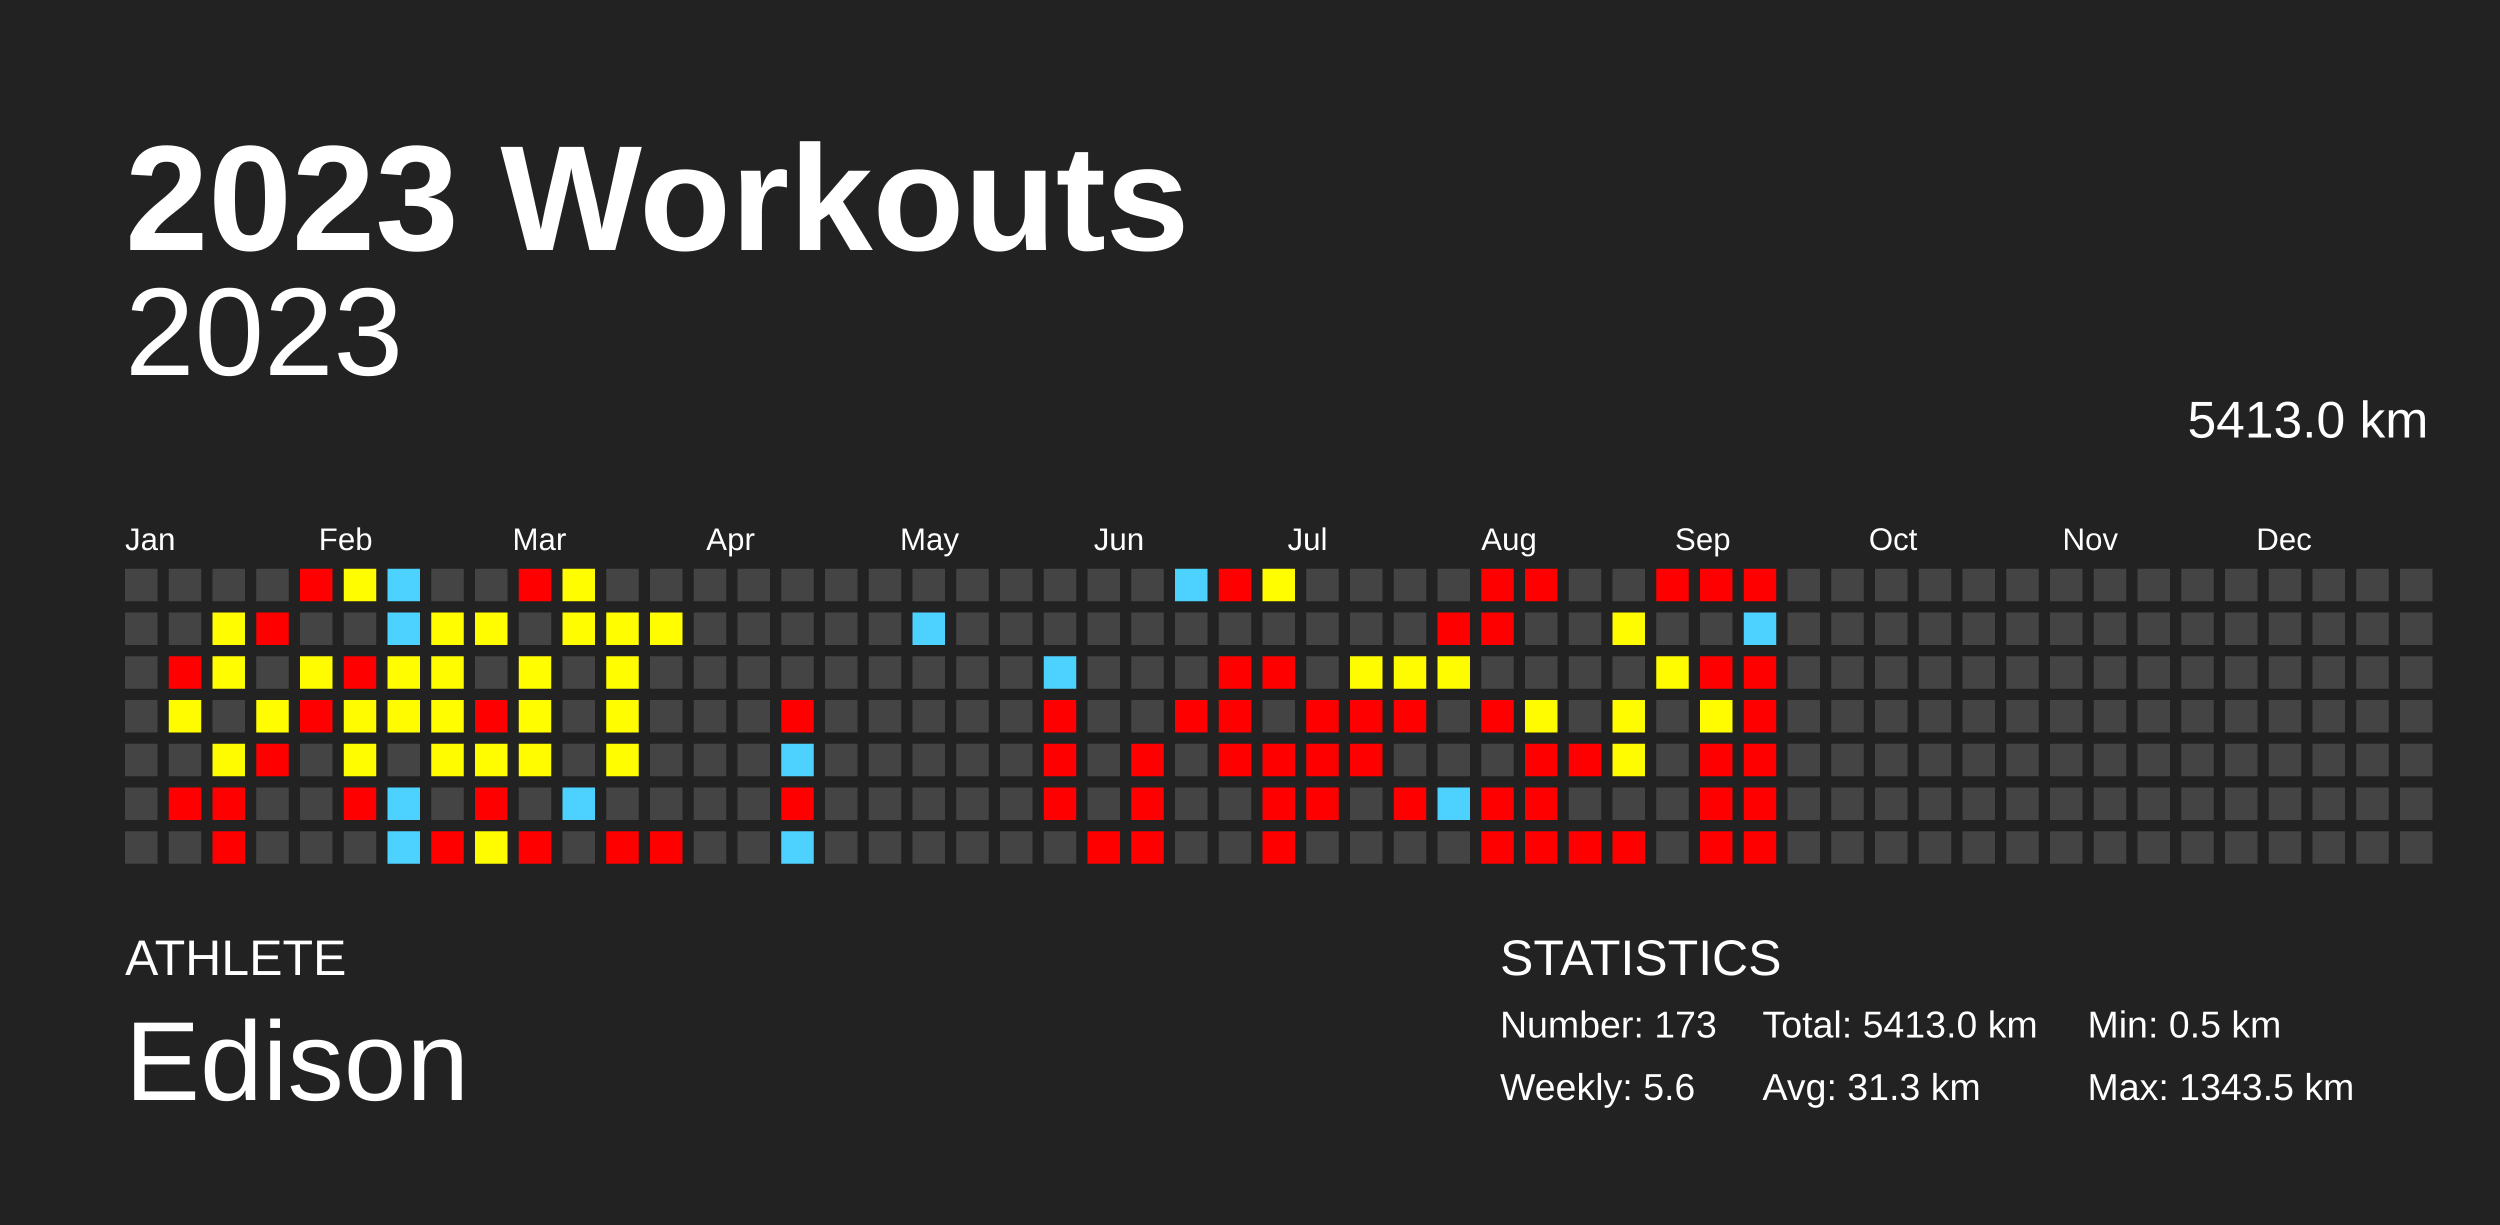
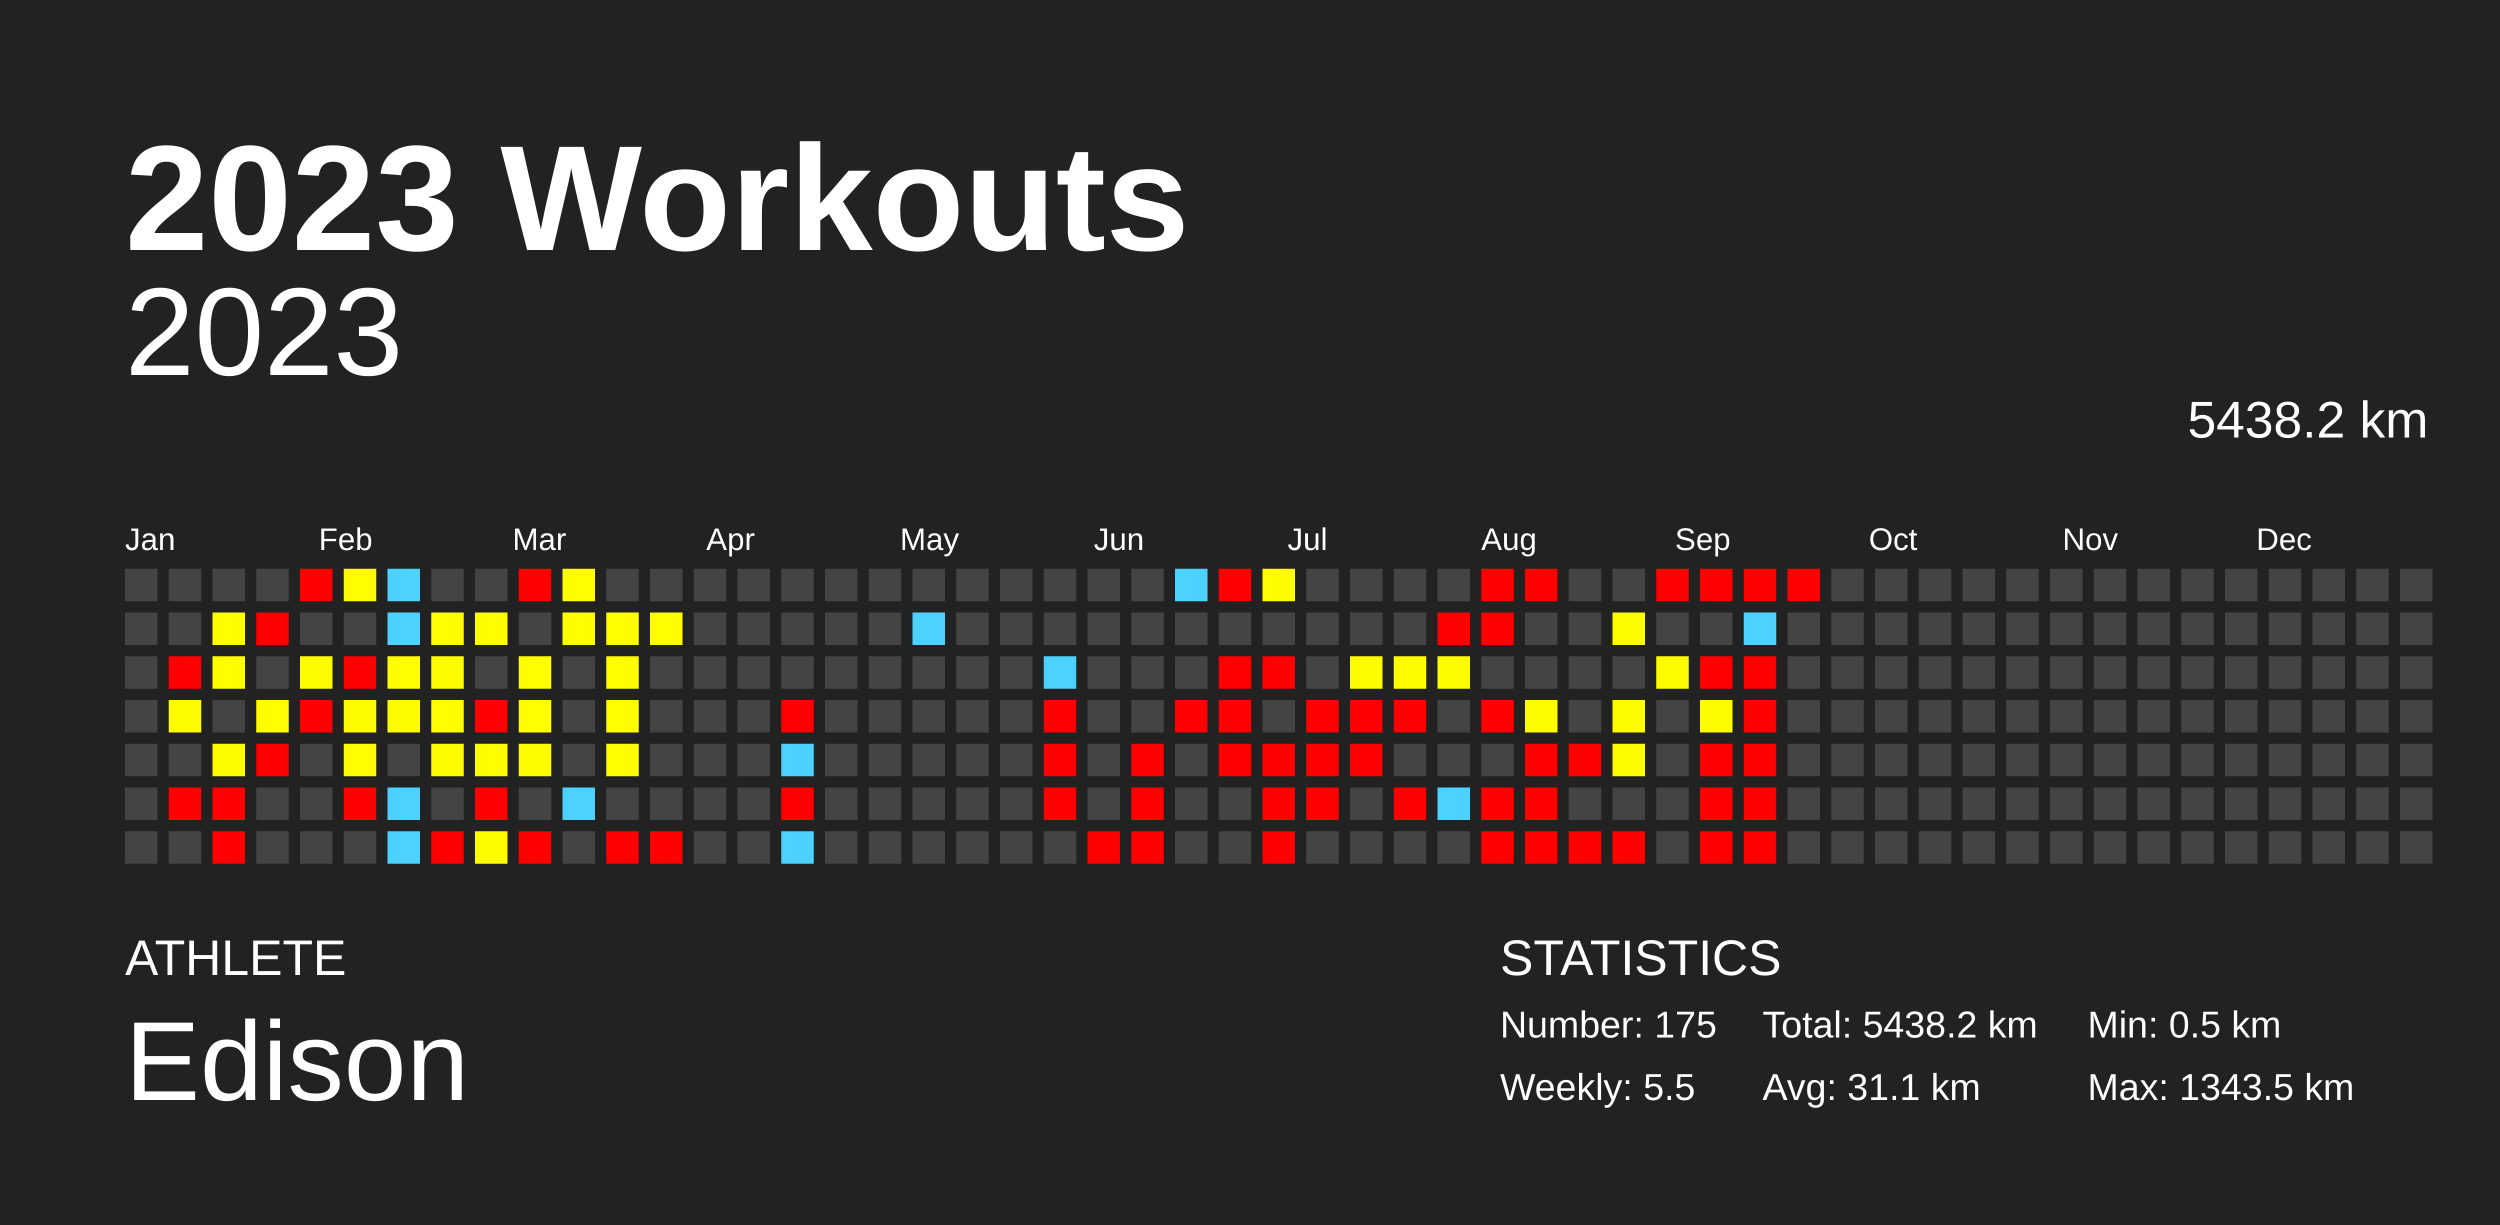
<svg xmlns="http://www.w3.org/2000/svg" baseProfile="full" height="98mm" version="1.1" viewBox="0,0,200,98" width="200mm">
  <defs />
  <rect fill="#222222" height="98" width="200" x="0" y="0" />
  <text fill="#FFFFFF" style="font-size:12px; font-family:Arial; font-weight:bold;" x="10" y="20">2023 Workouts</text>
  <text fill="#FFFFFF" style="font-size:4px; font-family:Arial" x="10" y="78">ATHLETE</text>
  <text fill="#FFFFFF" style="font-size:9px; font-family:Arial" x="10" y="88">Edison</text>
  <text fill="#FFFFFF" style="font-size:4px; font-family:Arial" x="120" y="78">STATISTICS</text>
-   <text fill="#FFFFFF" style="font-size:3px; font-family:Arial" x="120" y="83">Number: 173</text>
-   <text fill="#FFFFFF" style="font-size:3px; font-family:Arial" x="120" y="88">Weekly: 5.6</text>
-   <text fill="#FFFFFF" style="font-size:3px; font-family:Arial" x="141" y="83">Total: 5413.0 km</text>
-   <text fill="#FFFFFF" style="font-size:3px; font-family:Arial" x="141" y="88">Avg: 31.3 km</text>
+   <text fill="#FFFFFF" style="font-size:3px; font-family:Arial" x="120" y="83">Number: 175</text>
+   <text fill="#FFFFFF" style="font-size:3px; font-family:Arial" x="120" y="88">Weekly: 5.5</text>
+   <text fill="#FFFFFF" style="font-size:3px; font-family:Arial" x="141" y="83">Total: 5438.2 km</text>
+   <text fill="#FFFFFF" style="font-size:3px; font-family:Arial" x="141" y="88">Avg: 31.1 km</text>
  <text fill="#FFFFFF" style="font-size:3px; font-family:Arial" x="167" y="83">Min: 0.5 km</text>
  <text fill="#FFFFFF" style="font-size:3px; font-family:Arial" x="167" y="88">Max: 1343.5 km</text>
  <text alignment-baseline="hanging" fill="#FFFFFF" style="font-size:10.0px; font-family:Arial;" x="10" y="30">2023</text>
-   <text alignment-baseline="hanging" fill="#FFFFFF" style="font-size:4.125px; font-family:Arial;" x="175" y="35">5413.0 km</text>
+   <text alignment-baseline="hanging" fill="#FFFFFF" style="font-size:4.125px; font-family:Arial;" x="175" y="35">5438.2 km</text>
  <text fill="#FFFFFF" style="font-size:2.5px; font-family:Arial" x="10.0" y="44">Jan</text>
  <text fill="#FFFFFF" style="font-size:2.5px; font-family:Arial" x="25.5" y="44">Feb</text>
  <text fill="#FFFFFF" style="font-size:2.5px; font-family:Arial" x="41.0" y="44">Mar</text>
  <text fill="#FFFFFF" style="font-size:2.5px; font-family:Arial" x="56.5" y="44">Apr</text>
  <text fill="#FFFFFF" style="font-size:2.5px; font-family:Arial" x="72.0" y="44">May</text>
  <text fill="#FFFFFF" style="font-size:2.5px; font-family:Arial" x="87.5" y="44">Jun</text>
  <text fill="#FFFFFF" style="font-size:2.5px; font-family:Arial" x="103.0" y="44">Jul</text>
  <text fill="#FFFFFF" style="font-size:2.5px; font-family:Arial" x="118.5" y="44">Aug</text>
  <text fill="#FFFFFF" style="font-size:2.5px; font-family:Arial" x="134.0" y="44">Sep</text>
  <text fill="#FFFFFF" style="font-size:2.5px; font-family:Arial" x="149.5" y="44">Oct</text>
  <text fill="#FFFFFF" style="font-size:2.5px; font-family:Arial" x="165.0" y="44">Nov</text>
  <text fill="#FFFFFF" style="font-size:2.5px; font-family:Arial" x="180.5" y="44">Dec</text>
  <rect fill="#444444" height="2.6" width="2.6" x="10.0" y="45.5" />
  <rect fill="#444444" height="2.6" width="2.6" x="10.0" y="49.0" />
  <rect fill="#444444" height="2.6" width="2.6" x="10.0" y="52.5" />
  <rect fill="#444444" height="2.6" width="2.6" x="10.0" y="56.0" />
  <rect fill="#444444" height="2.6" width="2.6" x="10.0" y="59.5" />
  <rect fill="#444444" height="2.6" width="2.6" x="10.0" y="63.0" />
  <rect fill="#444444" height="2.6" width="2.6" x="10.0" y="66.5" />
  <rect fill="#444444" height="2.6" width="2.6" x="13.5" y="45.5" />
  <rect fill="#444444" height="2.6" width="2.6" x="13.5" y="49.0" />
  <rect fill="red" height="2.6" width="2.6" x="13.5" y="52.5" />
  <rect fill="#fffc00" height="2.6" width="2.6" x="13.5" y="56.0" />
  <rect fill="#444444" height="2.6" width="2.6" x="13.5" y="59.5" />
  <rect fill="red" height="2.6" width="2.6" x="13.5" y="63.0" />
  <rect fill="#444444" height="2.6" width="2.6" x="13.5" y="66.5" />
  <rect fill="#444444" height="2.6" width="2.6" x="17.0" y="45.5" />
  <rect fill="#fffd00" height="2.6" width="2.6" x="17.0" y="49.0" />
  <rect fill="#fffd00" height="2.6" width="2.6" x="17.0" y="52.5" />
  <rect fill="#444444" height="2.6" width="2.6" x="17.0" y="56.0" />
  <rect fill="#fffc00" height="2.6" width="2.6" x="17.0" y="59.5" />
  <rect fill="red" height="2.6" width="2.6" x="17.0" y="63.0" />
  <rect fill="red" height="2.6" width="2.6" x="17.0" y="66.5" />
  <rect fill="#444444" height="2.6" width="2.6" x="20.5" y="45.5" />
  <rect fill="red" height="2.6" width="2.6" x="20.5" y="49.0" />
  <rect fill="#444444" height="2.6" width="2.6" x="20.5" y="52.5" />
  <rect fill="#fffd00" height="2.6" width="2.6" x="20.5" y="56.0" />
  <rect fill="red" height="2.6" width="2.6" x="20.5" y="59.5" />
  <rect fill="#444444" height="2.6" width="2.6" x="20.5" y="63.0" />
  <rect fill="#444444" height="2.6" width="2.6" x="20.5" y="66.5" />
  <rect fill="red" height="2.6" width="2.6" x="24.0" y="45.5" />
  <rect fill="#444444" height="2.6" width="2.6" x="24.0" y="49.0" />
  <rect fill="#fffc00" height="2.6" width="2.6" x="24.0" y="52.5" />
  <rect fill="red" height="2.6" width="2.6" x="24.0" y="56.0" />
  <rect fill="#444444" height="2.6" width="2.6" x="24.0" y="59.5" />
  <rect fill="#444444" height="2.6" width="2.6" x="24.0" y="63.0" />
  <rect fill="#444444" height="2.6" width="2.6" x="24.0" y="66.5" />
  <rect fill="#fffd00" height="2.6" width="2.6" x="27.5" y="45.5" />
  <rect fill="#444444" height="2.6" width="2.6" x="27.5" y="49.0" />
  <rect fill="red" height="2.6" width="2.6" x="27.5" y="52.5" />
  <rect fill="#fffc00" height="2.6" width="2.6" x="27.5" y="56.0" />
  <rect fill="#fffd00" height="2.6" width="2.6" x="27.5" y="59.5" />
  <rect fill="red" height="2.6" width="2.6" x="27.5" y="63.0" />
  <rect fill="#444444" height="2.6" width="2.6" x="27.5" y="66.5" />
  <rect fill="#4dd2ff" height="2.6" width="2.6" x="31.0" y="45.5" />
  <rect fill="#4dd2ff" height="2.6" width="2.6" x="31.0" y="49.0" />
  <rect fill="#fffd00" height="2.6" width="2.6" x="31.0" y="52.5" />
  <rect fill="#fffc00" height="2.6" width="2.6" x="31.0" y="56.0" />
  <rect fill="#444444" height="2.6" width="2.6" x="31.0" y="59.5" />
  <rect fill="#4dd2ff" height="2.6" width="2.6" x="31.0" y="63.0" />
  <rect fill="#4dd2ff" height="2.6" width="2.6" x="31.0" y="66.5" />
  <rect fill="#444444" height="2.6" width="2.6" x="34.5" y="45.5" />
  <rect fill="#fffd00" height="2.6" width="2.6" x="34.5" y="49.0" />
  <rect fill="#fffc00" height="2.6" width="2.6" x="34.5" y="52.5" />
  <rect fill="#fffd00" height="2.6" width="2.6" x="34.5" y="56.0" />
  <rect fill="#fffc00" height="2.6" width="2.6" x="34.5" y="59.5" />
  <rect fill="#444444" height="2.6" width="2.6" x="34.5" y="63.0" />
  <rect fill="red" height="2.6" width="2.6" x="34.5" y="66.5" />
  <rect fill="#444444" height="2.6" width="2.6" x="38.0" y="45.5" />
  <rect fill="#fffd00" height="2.6" width="2.6" x="38.0" y="49.0" />
  <rect fill="#444444" height="2.6" width="2.6" x="38.0" y="52.5" />
  <rect fill="red" height="2.6" width="2.6" x="38.0" y="56.0" />
  <rect fill="#fffd00" height="2.6" width="2.6" x="38.0" y="59.5" />
  <rect fill="red" height="2.6" width="2.6" x="38.0" y="63.0" />
  <rect fill="#fffc00" height="2.6" width="2.6" x="38.0" y="66.5" />
  <rect fill="red" height="2.6" width="2.6" x="41.5" y="45.5" />
  <rect fill="#444444" height="2.6" width="2.6" x="41.5" y="49.0" />
  <rect fill="#fffd00" height="2.6" width="2.6" x="41.5" y="52.5" />
  <rect fill="#fffd00" height="2.6" width="2.6" x="41.5" y="56.0" />
  <rect fill="#fffc00" height="2.6" width="2.6" x="41.5" y="59.5" />
  <rect fill="#444444" height="2.6" width="2.6" x="41.5" y="63.0" />
  <rect fill="red" height="2.6" width="2.6" x="41.5" y="66.5" />
  <rect fill="#fffd00" height="2.6" width="2.6" x="45.0" y="45.5" />
  <rect fill="#fffd00" height="2.6" width="2.6" x="45.0" y="49.0" />
  <rect fill="#444444" height="2.6" width="2.6" x="45.0" y="52.5" />
  <rect fill="#444444" height="2.6" width="2.6" x="45.0" y="56.0" />
  <rect fill="#444444" height="2.6" width="2.6" x="45.0" y="59.5" />
  <rect fill="#4dd2ff" height="2.6" width="2.6" x="45.0" y="63.0" />
  <rect fill="#444444" height="2.6" width="2.6" x="45.0" y="66.5" />
  <rect fill="#444444" height="2.6" width="2.6" x="48.5" y="45.5" />
  <rect fill="#fffd00" height="2.6" width="2.6" x="48.5" y="49.0" />
  <rect fill="#fffd00" height="2.6" width="2.6" x="48.5" y="52.5" />
  <rect fill="#fffd00" height="2.6" width="2.6" x="48.5" y="56.0" />
  <rect fill="#fffd00" height="2.6" width="2.6" x="48.5" y="59.5" />
  <rect fill="#444444" height="2.6" width="2.6" x="48.5" y="63.0" />
  <rect fill="red" height="2.6" width="2.6" x="48.5" y="66.5" />
  <rect fill="#444444" height="2.6" width="2.6" x="52.0" y="45.5" />
  <rect fill="#fffd00" height="2.6" width="2.6" x="52.0" y="49.0" />
  <rect fill="#444444" height="2.6" width="2.6" x="52.0" y="52.5" />
  <rect fill="#444444" height="2.6" width="2.6" x="52.0" y="56.0" />
  <rect fill="#444444" height="2.6" width="2.6" x="52.0" y="59.5" />
  <rect fill="#444444" height="2.6" width="2.6" x="52.0" y="63.0" />
  <rect fill="red" height="2.6" width="2.6" x="52.0" y="66.5" />
  <rect fill="#444444" height="2.6" width="2.6" x="55.5" y="45.5" />
  <rect fill="#444444" height="2.6" width="2.6" x="55.5" y="49.0" />
  <rect fill="#444444" height="2.6" width="2.6" x="55.5" y="52.5" />
  <rect fill="#444444" height="2.6" width="2.6" x="55.5" y="56.0" />
  <rect fill="#444444" height="2.6" width="2.6" x="55.5" y="59.5" />
  <rect fill="#444444" height="2.6" width="2.6" x="55.5" y="63.0" />
  <rect fill="#444444" height="2.6" width="2.6" x="55.5" y="66.5" />
  <rect fill="#444444" height="2.6" width="2.6" x="59.0" y="45.5" />
  <rect fill="#444444" height="2.6" width="2.6" x="59.0" y="49.0" />
  <rect fill="#444444" height="2.6" width="2.6" x="59.0" y="52.5" />
  <rect fill="#444444" height="2.6" width="2.6" x="59.0" y="56.0" />
  <rect fill="#444444" height="2.6" width="2.6" x="59.0" y="59.5" />
  <rect fill="#444444" height="2.6" width="2.6" x="59.0" y="63.0" />
  <rect fill="#444444" height="2.6" width="2.6" x="59.0" y="66.5" />
  <rect fill="#444444" height="2.6" width="2.6" x="62.5" y="45.5" />
  <rect fill="#444444" height="2.6" width="2.6" x="62.5" y="49.0" />
  <rect fill="#444444" height="2.6" width="2.6" x="62.5" y="52.5" />
  <rect fill="red" height="2.6" width="2.6" x="62.5" y="56.0" />
  <rect fill="#4dd2ff" height="2.6" width="2.6" x="62.5" y="59.5" />
  <rect fill="red" height="2.6" width="2.6" x="62.5" y="63.0" />
  <rect fill="#4dd2ff" height="2.6" width="2.6" x="62.5" y="66.5" />
  <rect fill="#444444" height="2.6" width="2.6" x="66.0" y="45.5" />
  <rect fill="#444444" height="2.6" width="2.6" x="66.0" y="49.0" />
  <rect fill="#444444" height="2.6" width="2.6" x="66.0" y="52.5" />
  <rect fill="#444444" height="2.6" width="2.6" x="66.0" y="56.0" />
  <rect fill="#444444" height="2.6" width="2.6" x="66.0" y="59.5" />
  <rect fill="#444444" height="2.6" width="2.6" x="66.0" y="63.0" />
  <rect fill="#444444" height="2.6" width="2.6" x="66.0" y="66.5" />
  <rect fill="#444444" height="2.6" width="2.6" x="69.5" y="45.5" />
  <rect fill="#444444" height="2.6" width="2.6" x="69.5" y="49.0" />
  <rect fill="#444444" height="2.6" width="2.6" x="69.5" y="52.5" />
  <rect fill="#444444" height="2.6" width="2.6" x="69.5" y="56.0" />
  <rect fill="#444444" height="2.6" width="2.6" x="69.5" y="59.5" />
  <rect fill="#444444" height="2.6" width="2.6" x="69.5" y="63.0" />
  <rect fill="#444444" height="2.6" width="2.6" x="69.5" y="66.5" />
  <rect fill="#444444" height="2.6" width="2.6" x="73.0" y="45.5" />
  <rect fill="#4dd2ff" height="2.6" width="2.6" x="73.0" y="49.0" />
  <rect fill="#444444" height="2.6" width="2.6" x="73.0" y="52.5" />
  <rect fill="#444444" height="2.6" width="2.6" x="73.0" y="56.0" />
  <rect fill="#444444" height="2.6" width="2.6" x="73.0" y="59.5" />
  <rect fill="#444444" height="2.6" width="2.6" x="73.0" y="63.0" />
  <rect fill="#444444" height="2.6" width="2.6" x="73.0" y="66.5" />
  <rect fill="#444444" height="2.6" width="2.6" x="76.5" y="45.5" />
  <rect fill="#444444" height="2.6" width="2.6" x="76.5" y="49.0" />
  <rect fill="#444444" height="2.6" width="2.6" x="76.5" y="52.5" />
  <rect fill="#444444" height="2.6" width="2.6" x="76.5" y="56.0" />
  <rect fill="#444444" height="2.6" width="2.6" x="76.5" y="59.5" />
  <rect fill="#444444" height="2.6" width="2.6" x="76.5" y="63.0" />
  <rect fill="#444444" height="2.6" width="2.6" x="76.5" y="66.5" />
  <rect fill="#444444" height="2.6" width="2.6" x="80.0" y="45.5" />
  <rect fill="#444444" height="2.6" width="2.6" x="80.0" y="49.0" />
  <rect fill="#444444" height="2.6" width="2.6" x="80.0" y="52.5" />
  <rect fill="#444444" height="2.6" width="2.6" x="80.0" y="56.0" />
  <rect fill="#444444" height="2.6" width="2.6" x="80.0" y="59.5" />
  <rect fill="#444444" height="2.6" width="2.6" x="80.0" y="63.0" />
  <rect fill="#444444" height="2.6" width="2.6" x="80.0" y="66.5" />
  <rect fill="#444444" height="2.6" width="2.6" x="83.5" y="45.5" />
  <rect fill="#444444" height="2.6" width="2.6" x="83.5" y="49.0" />
  <rect fill="#4dd2ff" height="2.6" width="2.6" x="83.5" y="52.5" />
  <rect fill="red" height="2.6" width="2.6" x="83.5" y="56.0" />
  <rect fill="red" height="2.6" width="2.6" x="83.5" y="59.5" />
  <rect fill="red" height="2.6" width="2.6" x="83.5" y="63.0" />
  <rect fill="#444444" height="2.6" width="2.6" x="83.5" y="66.5" />
  <rect fill="#444444" height="2.6" width="2.6" x="87.0" y="45.5" />
  <rect fill="#444444" height="2.6" width="2.6" x="87.0" y="49.0" />
  <rect fill="#444444" height="2.6" width="2.6" x="87.0" y="52.5" />
  <rect fill="#444444" height="2.6" width="2.6" x="87.0" y="56.0" />
  <rect fill="#444444" height="2.6" width="2.6" x="87.0" y="59.5" />
  <rect fill="#444444" height="2.6" width="2.6" x="87.0" y="63.0" />
  <rect fill="red" height="2.6" width="2.6" x="87.0" y="66.5" />
  <rect fill="#444444" height="2.6" width="2.6" x="90.5" y="45.5" />
  <rect fill="#444444" height="2.6" width="2.6" x="90.5" y="49.0" />
  <rect fill="#444444" height="2.6" width="2.6" x="90.5" y="52.5" />
  <rect fill="#444444" height="2.6" width="2.6" x="90.5" y="56.0" />
  <rect fill="red" height="2.6" width="2.6" x="90.5" y="59.5" />
  <rect fill="red" height="2.6" width="2.6" x="90.5" y="63.0" />
  <rect fill="red" height="2.6" width="2.6" x="90.5" y="66.5" />
  <rect fill="#4dd2ff" height="2.6" width="2.6" x="94.0" y="45.5" />
  <rect fill="#444444" height="2.6" width="2.6" x="94.0" y="49.0" />
  <rect fill="#444444" height="2.6" width="2.6" x="94.0" y="52.5" />
  <rect fill="red" height="2.6" width="2.6" x="94.0" y="56.0" />
  <rect fill="#444444" height="2.6" width="2.6" x="94.0" y="59.5" />
  <rect fill="#444444" height="2.6" width="2.6" x="94.0" y="63.0" />
  <rect fill="#444444" height="2.6" width="2.6" x="94.0" y="66.5" />
  <rect fill="red" height="2.6" width="2.6" x="97.5" y="45.5" />
  <rect fill="#444444" height="2.6" width="2.6" x="97.5" y="49.0" />
  <rect fill="red" height="2.6" width="2.6" x="97.5" y="52.5" />
  <rect fill="red" height="2.6" width="2.6" x="97.5" y="56.0" />
  <rect fill="red" height="2.6" width="2.6" x="97.5" y="59.5" />
  <rect fill="#444444" height="2.6" width="2.6" x="97.5" y="63.0" />
  <rect fill="#444444" height="2.6" width="2.6" x="97.5" y="66.5" />
  <rect fill="#fffd00" height="2.6" width="2.6" x="101.0" y="45.5" />
  <rect fill="#444444" height="2.6" width="2.6" x="101.0" y="49.0" />
  <rect fill="red" height="2.6" width="2.6" x="101.0" y="52.5" />
  <rect fill="#444444" height="2.6" width="2.6" x="101.0" y="56.0" />
  <rect fill="red" height="2.6" width="2.6" x="101.0" y="59.5" />
  <rect fill="red" height="2.6" width="2.6" x="101.0" y="63.0" />
  <rect fill="red" height="2.6" width="2.6" x="101.0" y="66.5" />
  <rect fill="#444444" height="2.6" width="2.6" x="104.5" y="45.5" />
  <rect fill="#444444" height="2.6" width="2.6" x="104.5" y="49.0" />
  <rect fill="#444444" height="2.6" width="2.6" x="104.5" y="52.5" />
  <rect fill="red" height="2.6" width="2.6" x="104.5" y="56.0" />
  <rect fill="red" height="2.6" width="2.6" x="104.5" y="59.5" />
  <rect fill="red" height="2.6" width="2.6" x="104.5" y="63.0" />
  <rect fill="#444444" height="2.6" width="2.6" x="104.5" y="66.5" />
  <rect fill="#444444" height="2.6" width="2.6" x="108.0" y="45.5" />
  <rect fill="#444444" height="2.6" width="2.6" x="108.0" y="49.0" />
  <rect fill="#fffc00" height="2.6" width="2.6" x="108.0" y="52.5" />
  <rect fill="red" height="2.6" width="2.6" x="108.0" y="56.0" />
  <rect fill="red" height="2.6" width="2.6" x="108.0" y="59.5" />
  <rect fill="#444444" height="2.6" width="2.6" x="108.0" y="63.0" />
  <rect fill="#444444" height="2.6" width="2.6" x="108.0" y="66.5" />
  <rect fill="#444444" height="2.6" width="2.6" x="111.5" y="45.5" />
  <rect fill="#444444" height="2.6" width="2.6" x="111.5" y="49.0" />
  <rect fill="#fffc00" height="2.6" width="2.6" x="111.5" y="52.5" />
  <rect fill="red" height="2.6" width="2.6" x="111.5" y="56.0" />
  <rect fill="#444444" height="2.6" width="2.6" x="111.5" y="59.5" />
  <rect fill="red" height="2.6" width="2.6" x="111.5" y="63.0" />
  <rect fill="#444444" height="2.6" width="2.6" x="111.5" y="66.5" />
  <rect fill="#444444" height="2.6" width="2.6" x="115.0" y="45.5" />
  <rect fill="red" height="2.6" width="2.6" x="115.0" y="49.0" />
  <rect fill="#fffc00" height="2.6" width="2.6" x="115.0" y="52.5" />
  <rect fill="#444444" height="2.6" width="2.6" x="115.0" y="56.0" />
  <rect fill="#444444" height="2.6" width="2.6" x="115.0" y="59.5" />
  <rect fill="#4dd2ff" height="2.6" width="2.6" x="115.0" y="63.0" />
  <rect fill="#444444" height="2.6" width="2.6" x="115.0" y="66.5" />
  <rect fill="red" height="2.6" width="2.6" x="118.5" y="45.5" />
  <rect fill="red" height="2.6" width="2.6" x="118.5" y="49.0" />
  <rect fill="#444444" height="2.6" width="2.6" x="118.5" y="52.5" />
  <rect fill="red" height="2.6" width="2.6" x="118.5" y="56.0" />
  <rect fill="#444444" height="2.6" width="2.6" x="118.5" y="59.5" />
  <rect fill="red" height="2.6" width="2.6" x="118.5" y="63.0" />
  <rect fill="red" height="2.6" width="2.6" x="118.5" y="66.5" />
  <rect fill="red" height="2.6" width="2.6" x="122.0" y="45.5" />
  <rect fill="#444444" height="2.6" width="2.6" x="122.0" y="49.0" />
  <rect fill="#444444" height="2.6" width="2.6" x="122.0" y="52.5" />
  <rect fill="#fffc00" height="2.6" width="2.6" x="122.0" y="56.0" />
  <rect fill="red" height="2.6" width="2.6" x="122.0" y="59.5" />
  <rect fill="red" height="2.6" width="2.6" x="122.0" y="63.0" />
  <rect fill="red" height="2.6" width="2.6" x="122.0" y="66.5" />
  <rect fill="#444444" height="2.6" width="2.6" x="125.5" y="45.5" />
  <rect fill="#444444" height="2.6" width="2.6" x="125.5" y="49.0" />
  <rect fill="#444444" height="2.6" width="2.6" x="125.5" y="52.5" />
  <rect fill="#444444" height="2.6" width="2.6" x="125.5" y="56.0" />
  <rect fill="red" height="2.6" width="2.6" x="125.5" y="59.5" />
  <rect fill="#444444" height="2.6" width="2.6" x="125.5" y="63.0" />
  <rect fill="red" height="2.6" width="2.6" x="125.5" y="66.5" />
  <rect fill="#444444" height="2.6" width="2.6" x="129.0" y="45.5" />
  <rect fill="#fffc00" height="2.6" width="2.6" x="129.0" y="49.0" />
  <rect fill="#444444" height="2.6" width="2.6" x="129.0" y="52.5" />
  <rect fill="#fffc00" height="2.6" width="2.6" x="129.0" y="56.0" />
  <rect fill="#fffc00" height="2.6" width="2.6" x="129.0" y="59.5" />
  <rect fill="#444444" height="2.6" width="2.6" x="129.0" y="63.0" />
  <rect fill="red" height="2.6" width="2.6" x="129.0" y="66.5" />
  <rect fill="red" height="2.6" width="2.6" x="132.5" y="45.5" />
  <rect fill="#444444" height="2.6" width="2.6" x="132.5" y="49.0" />
  <rect fill="#fffc00" height="2.6" width="2.6" x="132.5" y="52.5" />
  <rect fill="#444444" height="2.6" width="2.6" x="132.5" y="56.0" />
  <rect fill="#444444" height="2.6" width="2.6" x="132.5" y="59.5" />
  <rect fill="#444444" height="2.6" width="2.6" x="132.5" y="63.0" />
  <rect fill="#444444" height="2.6" width="2.6" x="132.5" y="66.5" />
  <rect fill="red" height="2.6" width="2.6" x="136.0" y="45.5" />
  <rect fill="#444444" height="2.6" width="2.6" x="136.0" y="49.0" />
  <rect fill="red" height="2.6" width="2.6" x="136.0" y="52.5" />
  <rect fill="#fffc00" height="2.6" width="2.6" x="136.0" y="56.0" />
  <rect fill="red" height="2.6" width="2.6" x="136.0" y="59.5" />
  <rect fill="red" height="2.6" width="2.6" x="136.0" y="63.0" />
  <rect fill="red" height="2.6" width="2.6" x="136.0" y="66.5" />
  <rect fill="red" height="2.6" width="2.6" x="139.5" y="45.5" />
  <rect fill="#4dd2ff" height="2.6" width="2.6" x="139.5" y="49.0" />
  <rect fill="red" height="2.6" width="2.6" x="139.5" y="52.5" />
  <rect fill="red" height="2.6" width="2.6" x="139.5" y="56.0" />
  <rect fill="red" height="2.6" width="2.6" x="139.5" y="59.5" />
  <rect fill="red" height="2.6" width="2.6" x="139.5" y="63.0" />
  <rect fill="red" height="2.6" width="2.6" x="139.5" y="66.5" />
-   <rect fill="#444444" height="2.6" width="2.6" x="143.0" y="45.5" />
+   <rect fill="red" height="2.6" width="2.6" x="143.0" y="45.5" />
  <rect fill="#444444" height="2.6" width="2.6" x="143.0" y="49.0" />
  <rect fill="#444444" height="2.6" width="2.6" x="143.0" y="52.5" />
  <rect fill="#444444" height="2.6" width="2.6" x="143.0" y="56.0" />
  <rect fill="#444444" height="2.6" width="2.6" x="143.0" y="59.5" />
  <rect fill="#444444" height="2.6" width="2.6" x="143.0" y="63.0" />
  <rect fill="#444444" height="2.6" width="2.6" x="143.0" y="66.5" />
  <rect fill="#444444" height="2.6" width="2.6" x="146.5" y="45.5" />
  <rect fill="#444444" height="2.6" width="2.6" x="146.5" y="49.0" />
  <rect fill="#444444" height="2.6" width="2.6" x="146.5" y="52.5" />
  <rect fill="#444444" height="2.6" width="2.6" x="146.5" y="56.0" />
  <rect fill="#444444" height="2.6" width="2.6" x="146.5" y="59.5" />
  <rect fill="#444444" height="2.6" width="2.6" x="146.5" y="63.0" />
  <rect fill="#444444" height="2.6" width="2.6" x="146.5" y="66.5" />
  <rect fill="#444444" height="2.6" width="2.6" x="150.0" y="45.5" />
  <rect fill="#444444" height="2.6" width="2.6" x="150.0" y="49.0" />
  <rect fill="#444444" height="2.6" width="2.6" x="150.0" y="52.5" />
  <rect fill="#444444" height="2.6" width="2.6" x="150.0" y="56.0" />
  <rect fill="#444444" height="2.6" width="2.6" x="150.0" y="59.5" />
  <rect fill="#444444" height="2.6" width="2.6" x="150.0" y="63.0" />
  <rect fill="#444444" height="2.6" width="2.6" x="150.0" y="66.5" />
  <rect fill="#444444" height="2.6" width="2.6" x="153.5" y="45.5" />
  <rect fill="#444444" height="2.6" width="2.6" x="153.5" y="49.0" />
  <rect fill="#444444" height="2.6" width="2.6" x="153.5" y="52.5" />
  <rect fill="#444444" height="2.6" width="2.6" x="153.5" y="56.0" />
  <rect fill="#444444" height="2.6" width="2.6" x="153.5" y="59.5" />
  <rect fill="#444444" height="2.6" width="2.6" x="153.5" y="63.0" />
  <rect fill="#444444" height="2.6" width="2.6" x="153.5" y="66.5" />
  <rect fill="#444444" height="2.6" width="2.6" x="157.0" y="45.5" />
  <rect fill="#444444" height="2.6" width="2.6" x="157.0" y="49.0" />
  <rect fill="#444444" height="2.6" width="2.6" x="157.0" y="52.5" />
  <rect fill="#444444" height="2.6" width="2.6" x="157.0" y="56.0" />
  <rect fill="#444444" height="2.6" width="2.6" x="157.0" y="59.5" />
  <rect fill="#444444" height="2.6" width="2.6" x="157.0" y="63.0" />
  <rect fill="#444444" height="2.6" width="2.6" x="157.0" y="66.5" />
  <rect fill="#444444" height="2.6" width="2.6" x="160.5" y="45.5" />
  <rect fill="#444444" height="2.6" width="2.6" x="160.5" y="49.0" />
  <rect fill="#444444" height="2.6" width="2.6" x="160.5" y="52.5" />
  <rect fill="#444444" height="2.6" width="2.6" x="160.5" y="56.0" />
  <rect fill="#444444" height="2.6" width="2.6" x="160.5" y="59.5" />
  <rect fill="#444444" height="2.6" width="2.6" x="160.5" y="63.0" />
  <rect fill="#444444" height="2.6" width="2.6" x="160.5" y="66.5" />
  <rect fill="#444444" height="2.6" width="2.6" x="164.0" y="45.5" />
  <rect fill="#444444" height="2.6" width="2.6" x="164.0" y="49.0" />
  <rect fill="#444444" height="2.6" width="2.6" x="164.0" y="52.5" />
  <rect fill="#444444" height="2.6" width="2.6" x="164.0" y="56.0" />
  <rect fill="#444444" height="2.6" width="2.6" x="164.0" y="59.5" />
  <rect fill="#444444" height="2.6" width="2.6" x="164.0" y="63.0" />
  <rect fill="#444444" height="2.6" width="2.6" x="164.0" y="66.5" />
  <rect fill="#444444" height="2.6" width="2.6" x="167.5" y="45.5" />
  <rect fill="#444444" height="2.6" width="2.6" x="167.5" y="49.0" />
  <rect fill="#444444" height="2.6" width="2.6" x="167.5" y="52.5" />
  <rect fill="#444444" height="2.6" width="2.6" x="167.5" y="56.0" />
  <rect fill="#444444" height="2.6" width="2.6" x="167.5" y="59.5" />
  <rect fill="#444444" height="2.6" width="2.6" x="167.5" y="63.0" />
  <rect fill="#444444" height="2.6" width="2.6" x="167.5" y="66.5" />
  <rect fill="#444444" height="2.6" width="2.6" x="171.0" y="45.5" />
  <rect fill="#444444" height="2.6" width="2.6" x="171.0" y="49.0" />
  <rect fill="#444444" height="2.6" width="2.6" x="171.0" y="52.5" />
  <rect fill="#444444" height="2.6" width="2.6" x="171.0" y="56.0" />
  <rect fill="#444444" height="2.6" width="2.6" x="171.0" y="59.5" />
  <rect fill="#444444" height="2.6" width="2.6" x="171.0" y="63.0" />
  <rect fill="#444444" height="2.6" width="2.6" x="171.0" y="66.5" />
  <rect fill="#444444" height="2.6" width="2.6" x="174.5" y="45.5" />
  <rect fill="#444444" height="2.6" width="2.6" x="174.5" y="49.0" />
  <rect fill="#444444" height="2.6" width="2.6" x="174.5" y="52.5" />
  <rect fill="#444444" height="2.6" width="2.6" x="174.5" y="56.0" />
  <rect fill="#444444" height="2.6" width="2.6" x="174.5" y="59.5" />
  <rect fill="#444444" height="2.6" width="2.6" x="174.5" y="63.0" />
  <rect fill="#444444" height="2.6" width="2.6" x="174.5" y="66.5" />
  <rect fill="#444444" height="2.6" width="2.6" x="178.0" y="45.5" />
  <rect fill="#444444" height="2.6" width="2.6" x="178.0" y="49.0" />
  <rect fill="#444444" height="2.6" width="2.6" x="178.0" y="52.5" />
  <rect fill="#444444" height="2.6" width="2.6" x="178.0" y="56.0" />
  <rect fill="#444444" height="2.6" width="2.6" x="178.0" y="59.5" />
  <rect fill="#444444" height="2.6" width="2.6" x="178.0" y="63.0" />
  <rect fill="#444444" height="2.6" width="2.6" x="178.0" y="66.5" />
  <rect fill="#444444" height="2.6" width="2.6" x="181.5" y="45.5" />
  <rect fill="#444444" height="2.6" width="2.6" x="181.5" y="49.0" />
  <rect fill="#444444" height="2.6" width="2.6" x="181.5" y="52.5" />
  <rect fill="#444444" height="2.6" width="2.6" x="181.5" y="56.0" />
  <rect fill="#444444" height="2.6" width="2.6" x="181.5" y="59.5" />
  <rect fill="#444444" height="2.6" width="2.6" x="181.5" y="63.0" />
  <rect fill="#444444" height="2.6" width="2.6" x="181.5" y="66.5" />
  <rect fill="#444444" height="2.6" width="2.6" x="185.0" y="45.5" />
  <rect fill="#444444" height="2.6" width="2.6" x="185.0" y="49.0" />
  <rect fill="#444444" height="2.6" width="2.6" x="185.0" y="52.5" />
  <rect fill="#444444" height="2.6" width="2.6" x="185.0" y="56.0" />
  <rect fill="#444444" height="2.6" width="2.6" x="185.0" y="59.5" />
  <rect fill="#444444" height="2.6" width="2.6" x="185.0" y="63.0" />
  <rect fill="#444444" height="2.6" width="2.6" x="185.0" y="66.5" />
  <rect fill="#444444" height="2.6" width="2.6" x="188.5" y="45.5" />
  <rect fill="#444444" height="2.6" width="2.6" x="188.5" y="49.0" />
  <rect fill="#444444" height="2.6" width="2.6" x="188.5" y="52.5" />
  <rect fill="#444444" height="2.6" width="2.6" x="188.5" y="56.0" />
  <rect fill="#444444" height="2.6" width="2.6" x="188.5" y="59.5" />
  <rect fill="#444444" height="2.6" width="2.6" x="188.5" y="63.0" />
  <rect fill="#444444" height="2.6" width="2.6" x="188.5" y="66.5" />
  <rect fill="#444444" height="2.6" width="2.6" x="192.0" y="45.5" />
  <rect fill="#444444" height="2.6" width="2.6" x="192.0" y="49.0" />
  <rect fill="#444444" height="2.6" width="2.6" x="192.0" y="52.5" />
  <rect fill="#444444" height="2.6" width="2.6" x="192.0" y="56.0" />
  <rect fill="#444444" height="2.6" width="2.6" x="192.0" y="59.5" />
  <rect fill="#444444" height="2.6" width="2.6" x="192.0" y="63.0" />
  <rect fill="#444444" height="2.6" width="2.6" x="192.0" y="66.5" />
</svg>
